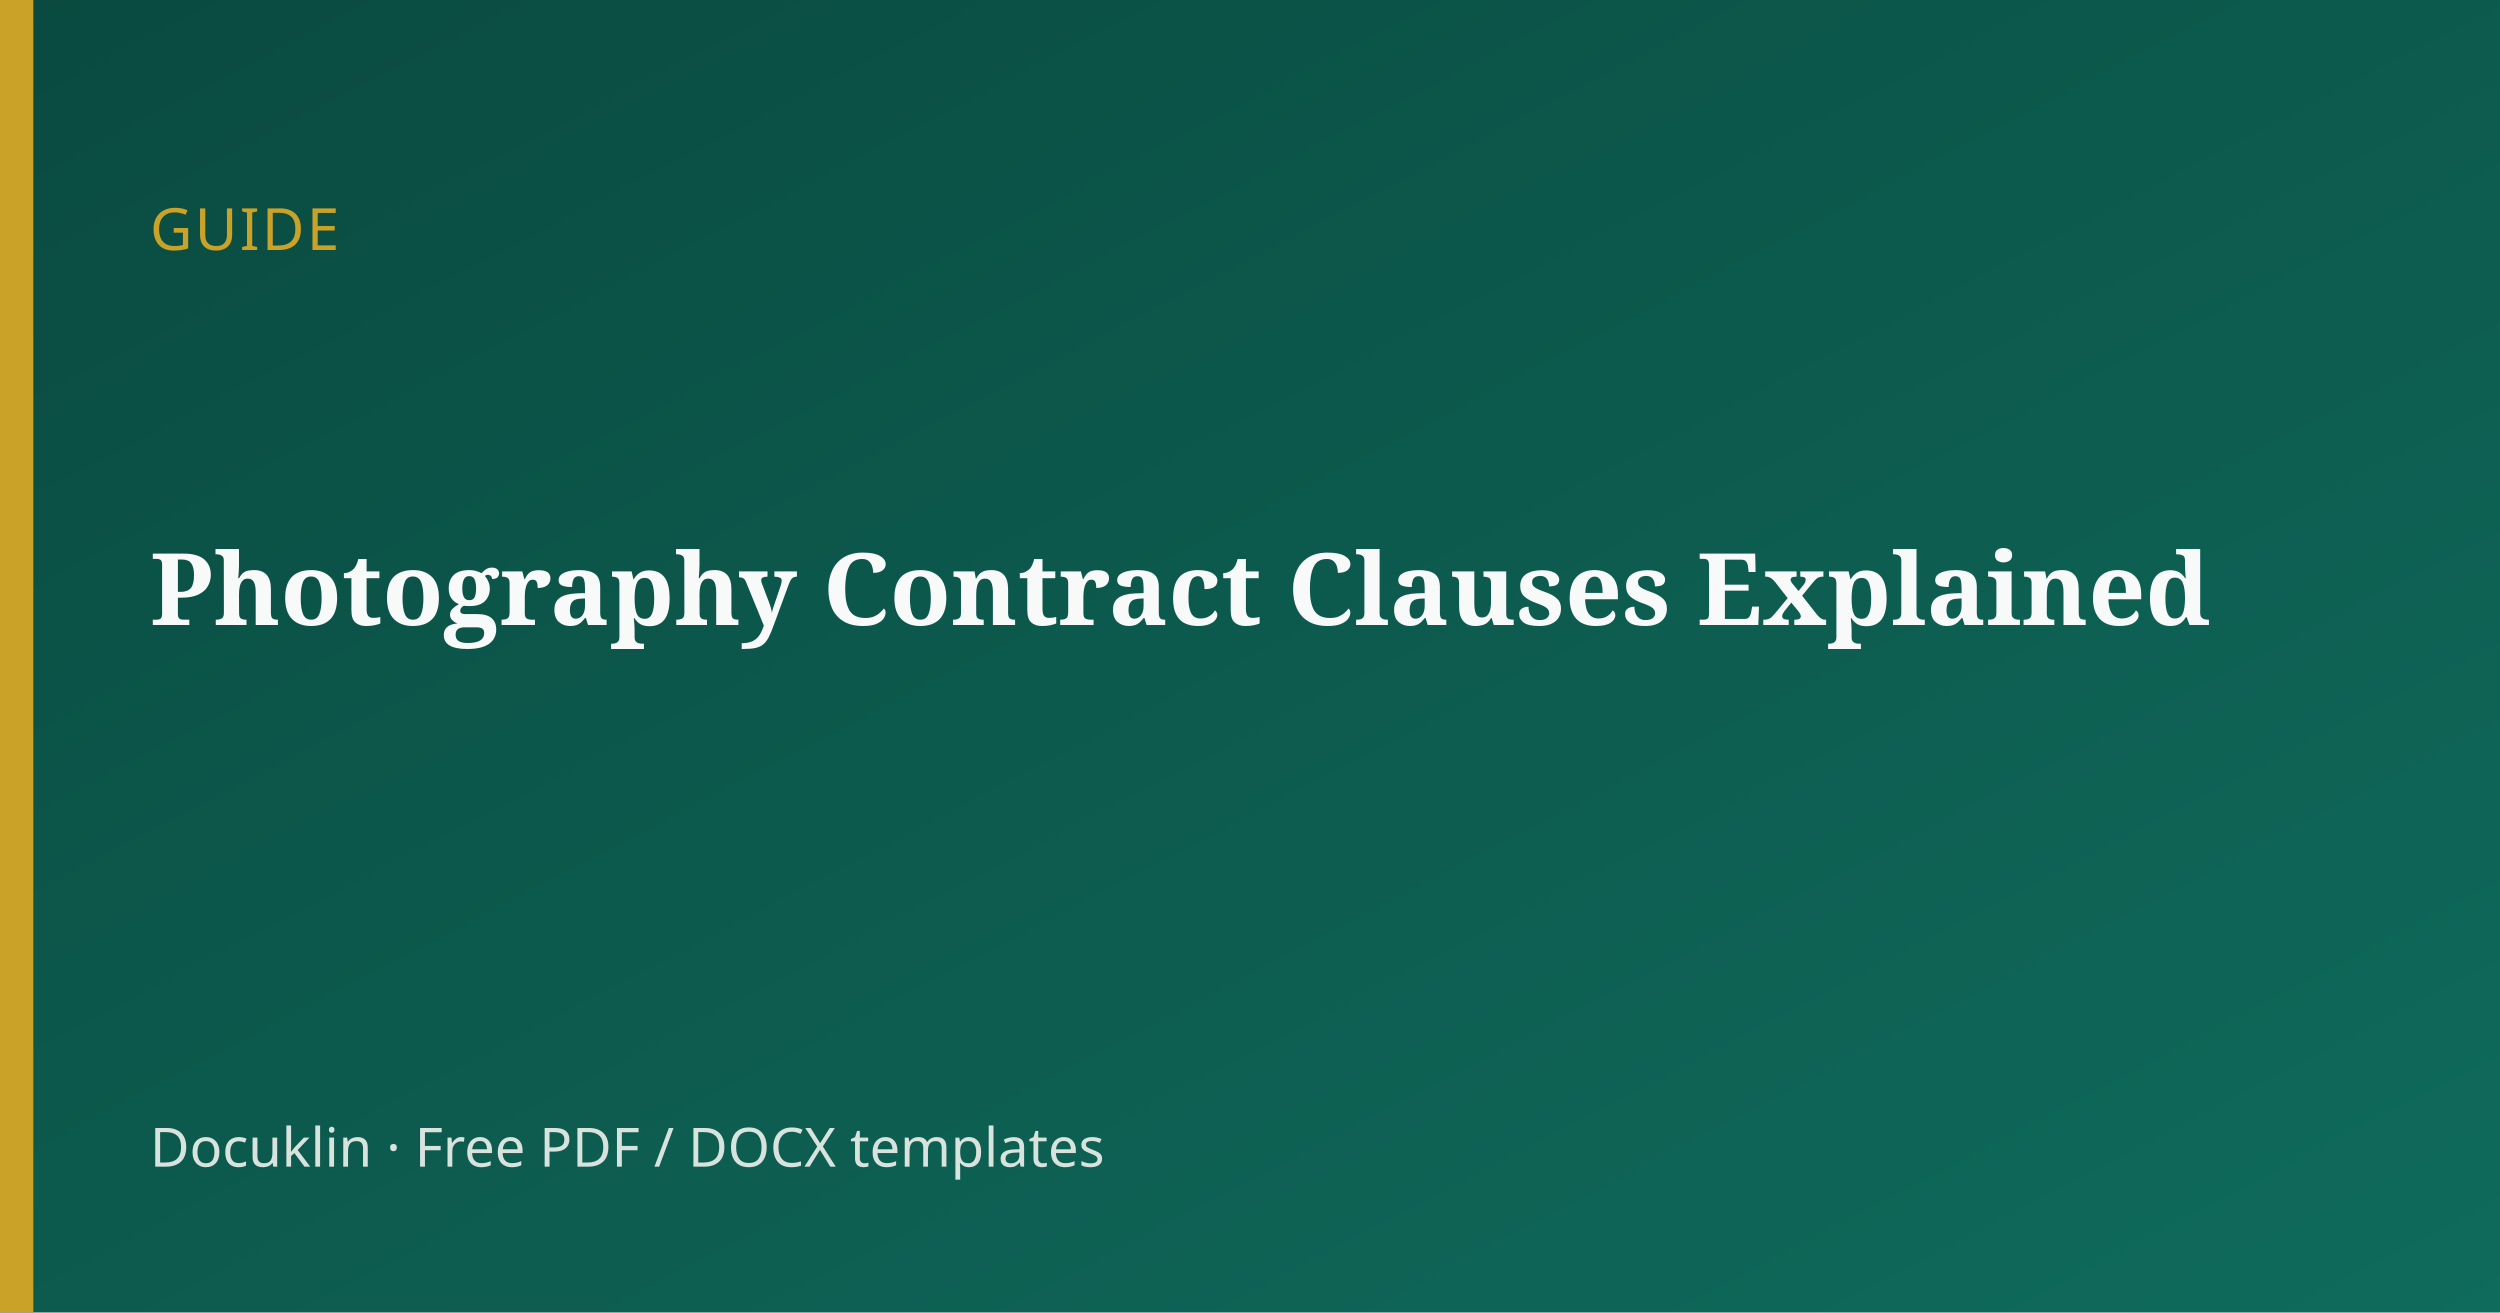
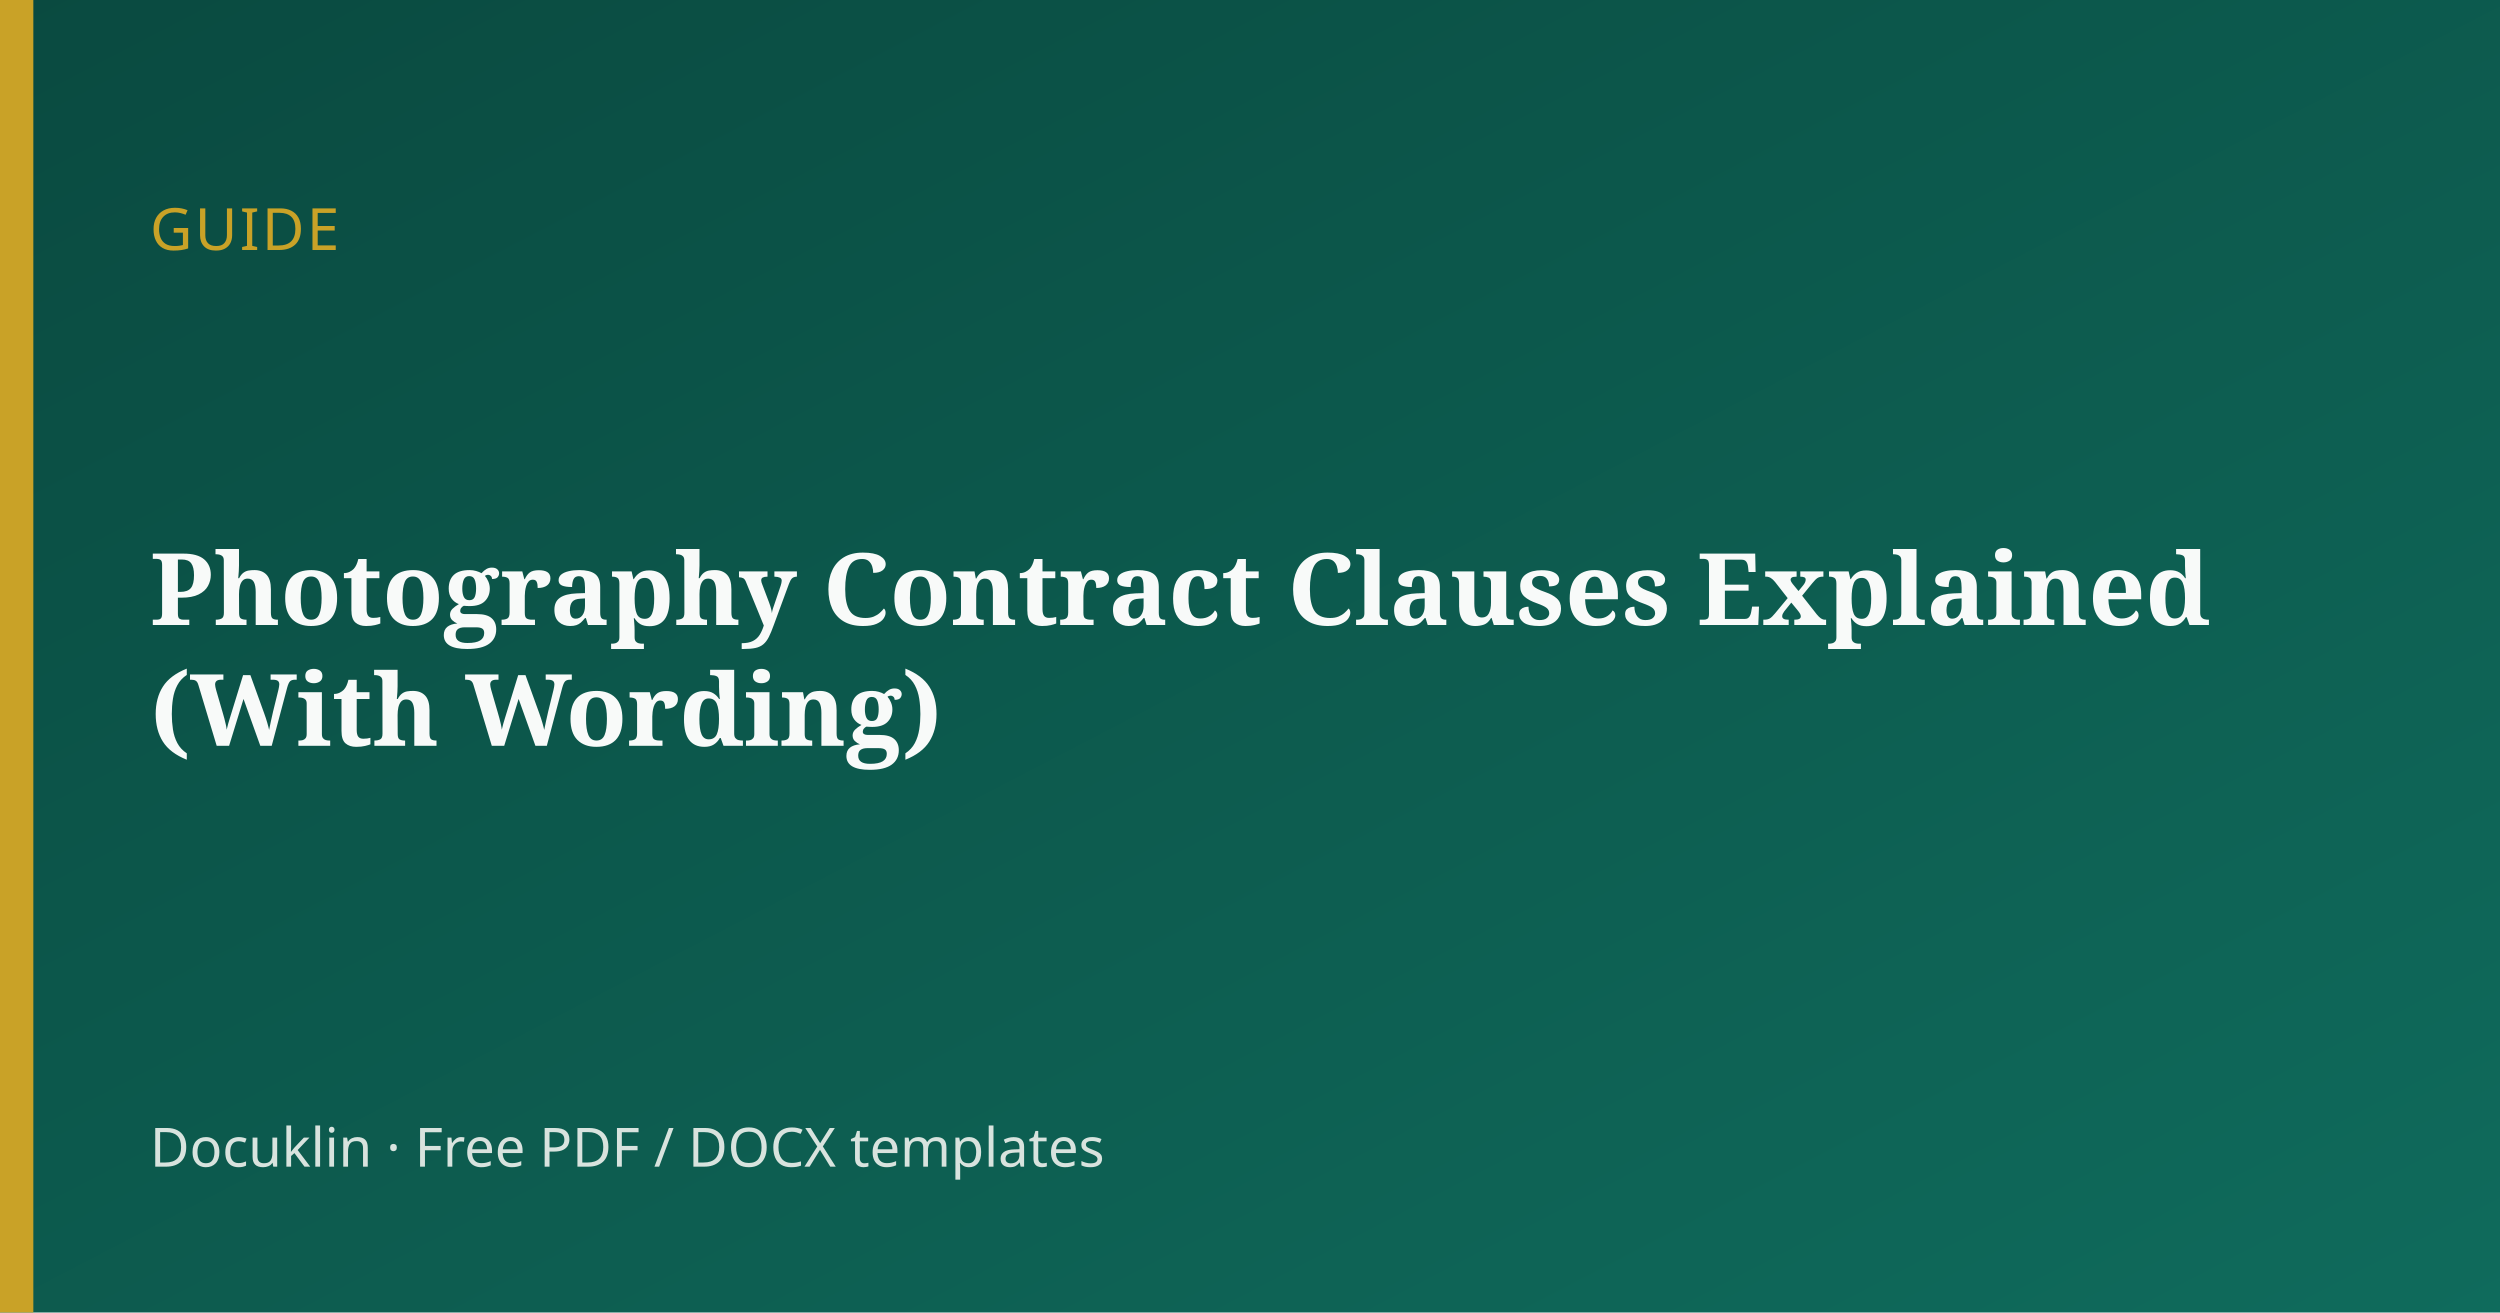
<svg xmlns="http://www.w3.org/2000/svg" width="1200" height="630" viewBox="0 0 1200 630" role="img">
  <defs>
    <linearGradient id="bg" x1="0" y1="0" x2="1" y2="1">
      <stop offset="0%" stop-color="#0a4a40" />
      <stop offset="100%" stop-color="#0f6b5c" />
    </linearGradient>
  </defs>
  <rect width="1200" height="630" fill="url(#bg)" />
  <rect x="0" y="0" width="16" height="630" fill="#c9a227" />
  <text x="72" y="120" fill="#c9a227" font-family="system-ui,sans-serif" font-size="28" letter-spacing="0.04em">GUIDE</text>
  <text x="72" y="300" fill="#f8faf9" font-family="Georgia, serif" font-size="48" font-weight="700">Photography Contract Clauses Explained</text>
+   <text x="72" y="358" fill="#f8faf9" font-family="Georgia, serif" font-size="48" font-weight="700">(With Wording)</text>
  <text x="72" y="560" fill="#d8e3de" font-family="system-ui,sans-serif" font-size="26">Docuklin · Free PDF / DOCX templates</text>
</svg>
